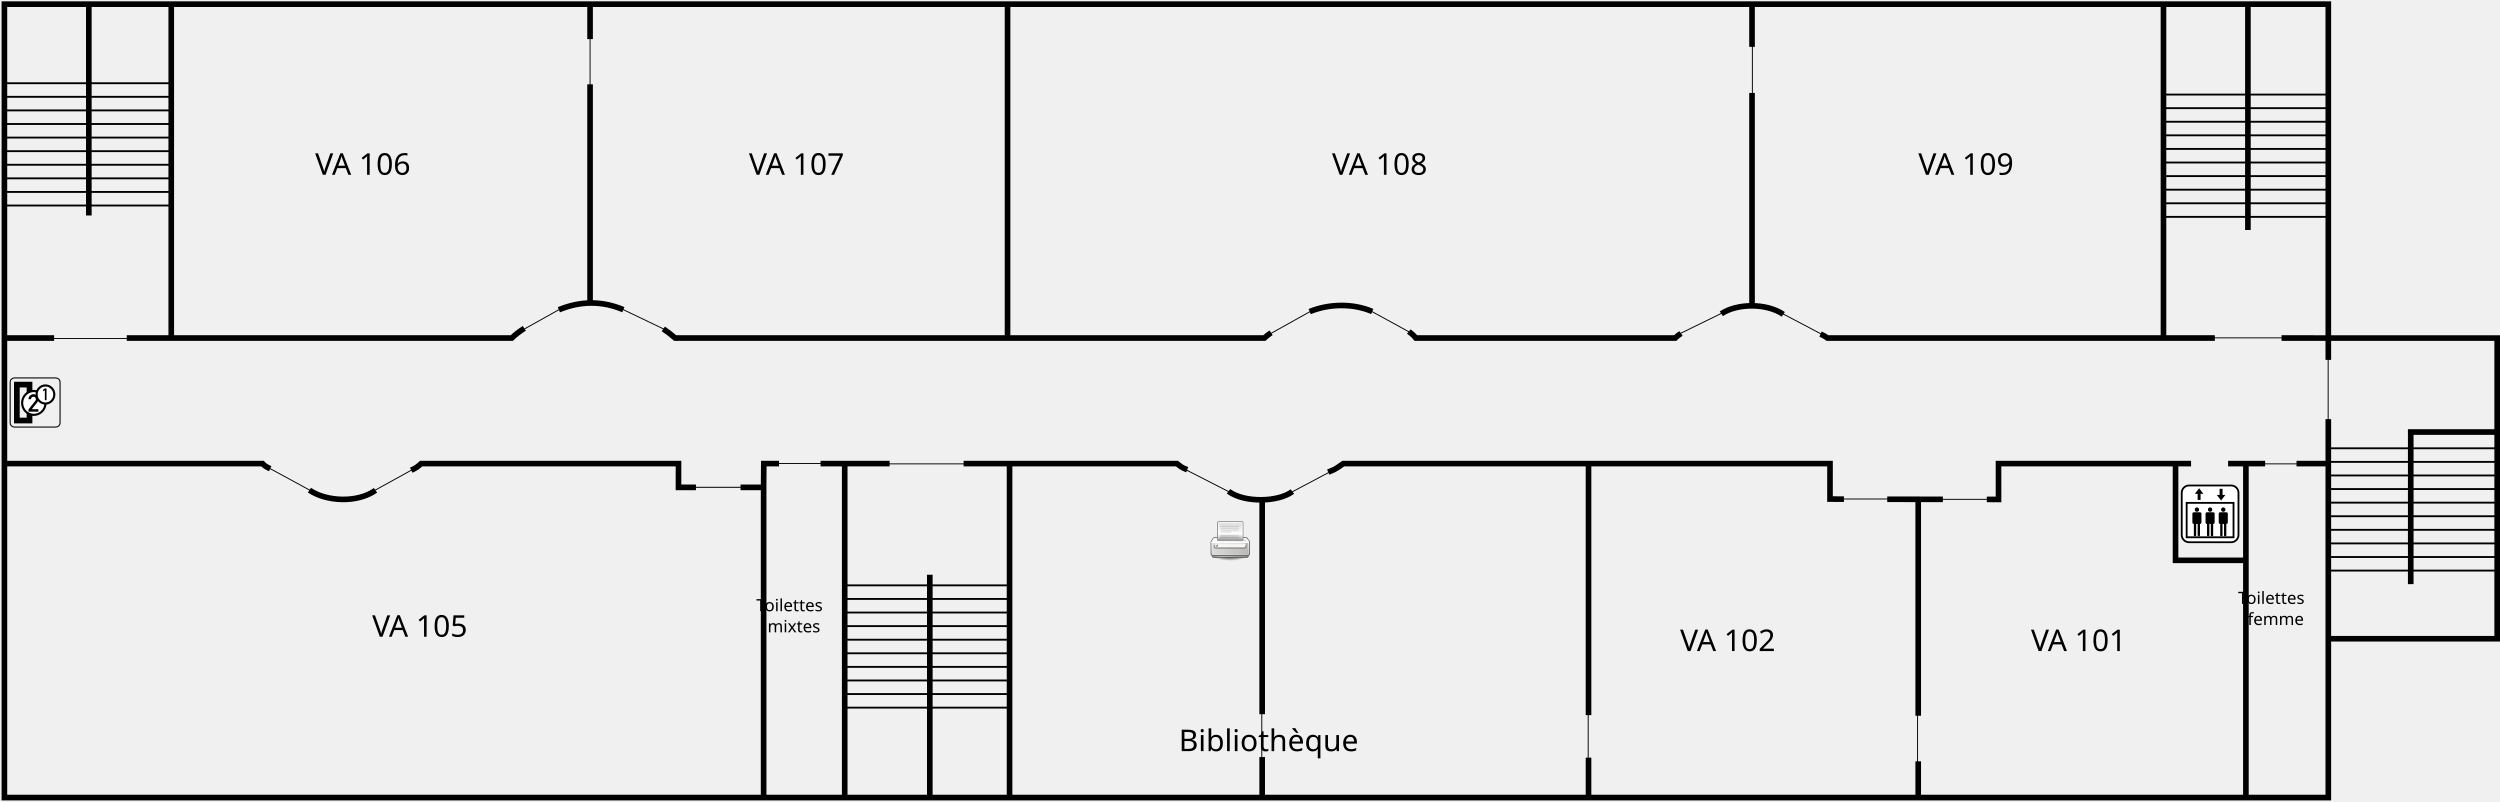
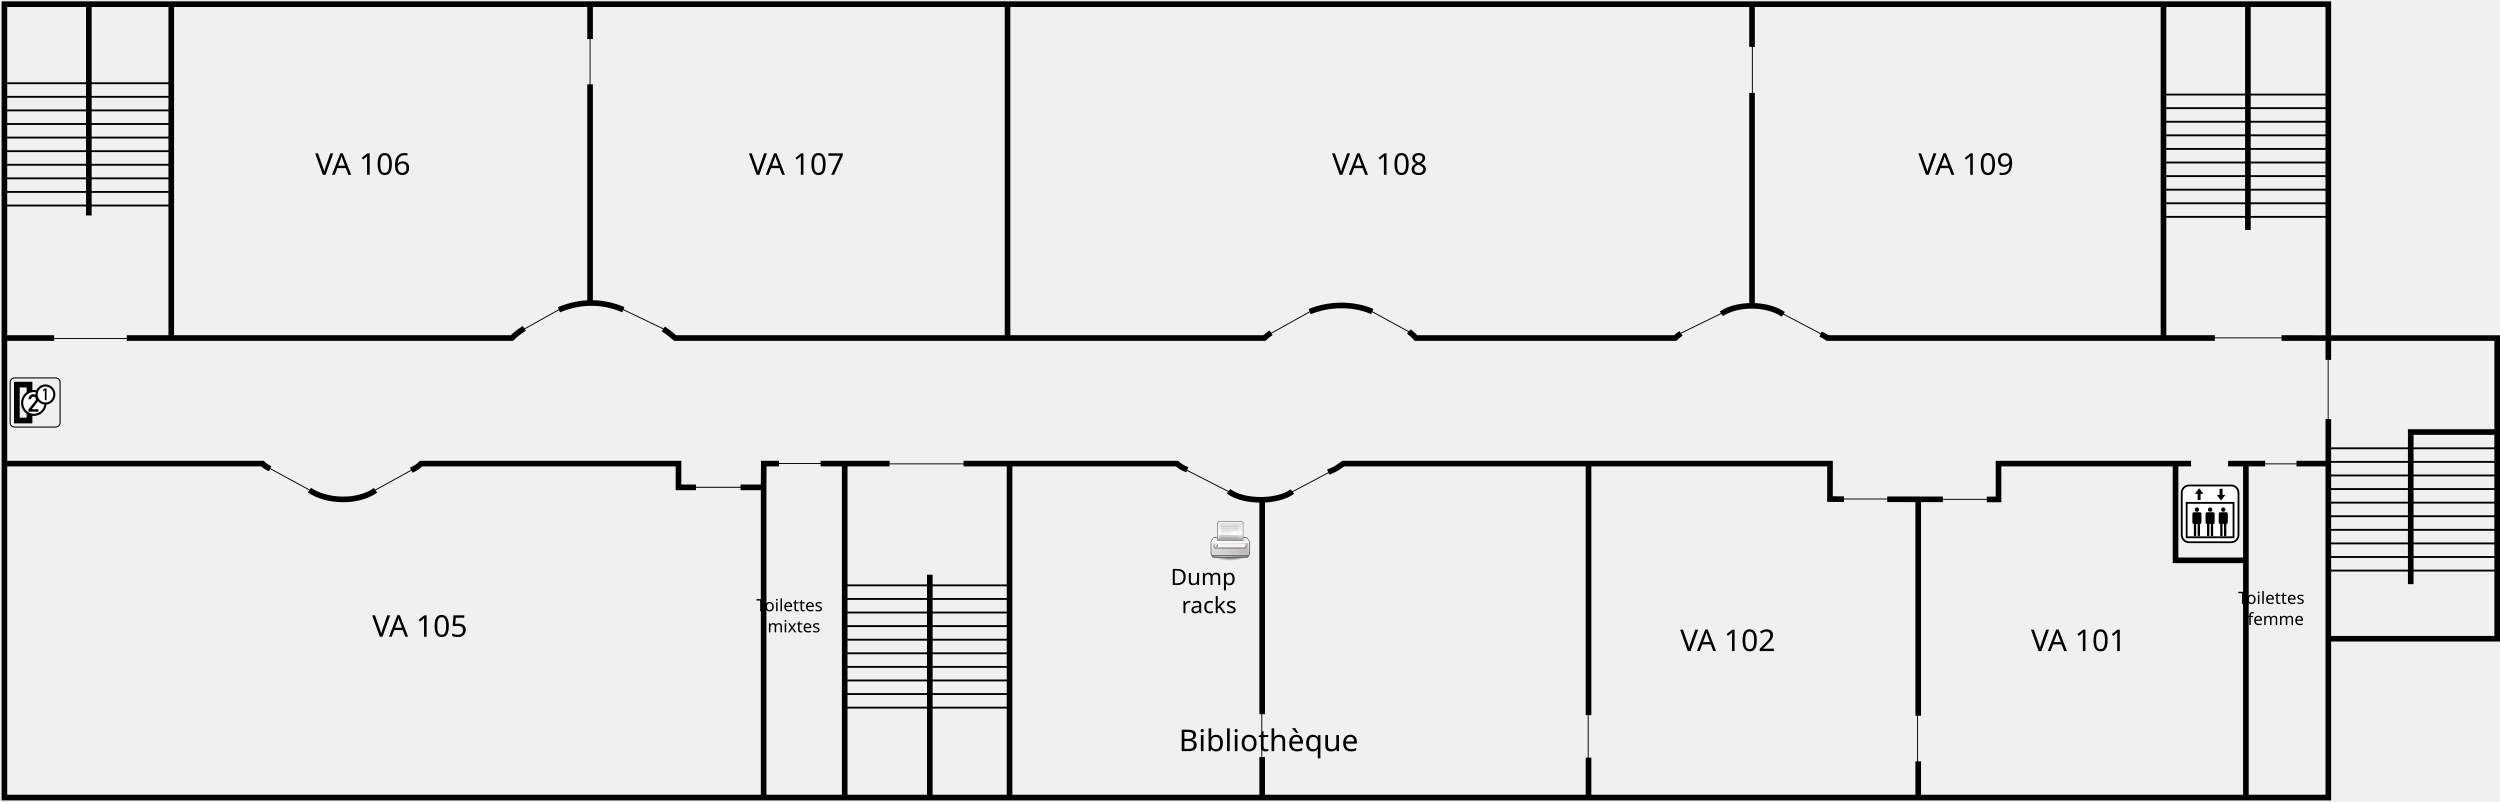
<svg xmlns="http://www.w3.org/2000/svg" xmlns:xlink="http://www.w3.org/1999/xlink" width="100%" height="100%" viewBox="0 0 2664.837 853.857" id="svg2" version="1.1">
  <defs id="defs4">
    <linearGradient xlink:href="#linearGradient4668" id="linearGradient1471" gradientUnits="userSpaceOnUse" gradientTransform="matrix(2.30272,0,0,0.437918,0,0.584034)" x1="1.846" y1="88.295" x2="18.972" y2="88.295" />
    <linearGradient xlink:href="#linearGradient4741" id="linearGradient1468" gradientUnits="userSpaceOnUse" gradientTransform="matrix(2.291824,0,0,0.434269,0.08855179,2)" x1="1.846" y1="88.295" x2="18.972" y2="88.295" />
    <linearGradient xlink:href="#linearGradient4762" id="linearGradient1464" gradientUnits="userSpaceOnUse" gradientTransform="matrix(1.492569,0,0,0.668741,0.08188072,2)" x1="15.388" y1="32.539" x2="15.488" y2="58.831" />
    <linearGradient xlink:href="#linearGradient259" id="linearGradient1459" gradientUnits="userSpaceOnUse" gradientTransform="matrix(0.94571,0,0,1.076032,0.05016683,4.095404)" x1="25.057" y1="3.679" x2="24.79" y2="25.247" />
    <linearGradient xlink:href="#linearGradient15662" id="linearGradient1456" gradientUnits="userSpaceOnUse" gradientTransform="matrix(1.198769,0,0,0.853565,-0.143086,2.034513)" x1="20.771" y1="25.14" x2="20.718" y2="19.337" />
    <linearGradient xlink:href="#linearGradient4688" id="linearGradient1453" gradientUnits="userSpaceOnUse" gradientTransform="matrix(2.369844,0,0,0.421969,0,2)" x1="9.732" y1="70.725" x2="9.705" y2="62.282" />
    <linearGradient xlink:href="#linearGradient4680" id="linearGradient1451" gradientUnits="userSpaceOnUse" gradientTransform="matrix(2.369844,0,0,0.421969,0,2)" x1="10.338" y1="64.652" x2="10.338" y2="54.136" />
    <linearGradient xlink:href="#linearGradient4733" id="linearGradient1447" gradientUnits="userSpaceOnUse" gradientTransform="matrix(2.772086,0,0,0.360739,0.618718,2.883883)" x1="9.87" y1="57.228" x2="9.913" y2="72.064" />
    <radialGradient xlink:href="#linearGradient4698" id="radialGradient1433" gradientUnits="userSpaceOnUse" cx="9.13" cy="26.926" fx="9.13" fy="26.926" r="2.123" />
    <linearGradient id="linearGradient15662">
      <stop style="stop-color:#ffffff;stop-opacity:0;" offset="0" id="stop15664" />
      <stop style="stop-color:#f8f8f8;stop-opacity:1;" offset="1" id="stop15666" />
    </linearGradient>
    <linearGradient id="linearGradient259">
      <stop style="stop-color:#e0e0e0;stop-opacity:1;" offset="0" id="stop260" />
      <stop id="stop4886" offset="0.405" style="stop-color:#ffffff;stop-opacity:1;" />
      <stop id="stop4884" offset="0.534" style="stop-color:#cdcdcd;stop-opacity:1;" />
      <stop style="stop-color:#494949;stop-opacity:1;" offset="1" id="stop261" />
    </linearGradient>
    <linearGradient id="linearGradient4668">
      <stop style="stop-color:#8e8d87;stop-opacity:1;" offset="0" id="stop4670" />
      <stop id="stop4676" offset="0.276" style="stop-color:#cbc9c1;stop-opacity:1;" />
      <stop style="stop-color:#8e8d87;stop-opacity:1;" offset="1" id="stop4672" />
    </linearGradient>
    <linearGradient id="linearGradient4680">
      <stop style="stop-color:#f7f6f5;stop-opacity:1;" offset="0" id="stop4682" />
      <stop style="stop-color:#f7f6f5;stop-opacity:0;" offset="1" id="stop4684" />
    </linearGradient>
    <linearGradient id="linearGradient4688">
      <stop style="stop-color:#666666;stop-opacity:1;" offset="0" id="stop4690" />
      <stop style="stop-color:#000000;stop-opacity:0;" offset="1" id="stop4692" />
    </linearGradient>
    <linearGradient id="linearGradient4698">
      <stop style="stop-color:#fffffd;stop-opacity:1;" offset="0" id="stop4700" />
      <stop id="stop4706" offset="0.5" style="stop-color:#bbbbb9;stop-opacity:1;" />
      <stop style="stop-color:#000000;stop-opacity:1;" offset="1" id="stop4702" />
    </linearGradient>
    <linearGradient id="linearGradient4733">
      <stop style="stop-color:#000000;stop-opacity:0.237;" offset="0" id="stop4735" />
      <stop style="stop-color:#000000;stop-opacity:0;" offset="1" id="stop4737" />
    </linearGradient>
    <linearGradient id="linearGradient4741">
      <stop style="stop-color:#dcdcda;stop-opacity:1;" offset="0" id="stop4743" />
      <stop style="stop-color:#bab9b7;stop-opacity:1;" offset="1" id="stop4745" />
    </linearGradient>
    <linearGradient id="linearGradient4762">
      <stop id="stop4764" offset="0" style="stop-color:#ffffff;stop-opacity:0.124;" />
      <stop style="stop-color:#ffffff;stop-opacity:1;" offset="0.103" id="stop4768" />
      <stop id="stop4766" offset="1" style="stop-color:#ffffff;stop-opacity:0;" />
    </linearGradient>
    <radialGradient gradientUnits="userSpaceOnUse" gradientTransform="matrix(1,0,0,0.333333,0,27.91667)" r="19.125" fy="41.875" fx="24" cy="41.875" cx="24" id="radialGradient7618" xlink:href="#linearGradient7612" />
    <linearGradient id="linearGradient7612">
      <stop id="stop7614" offset="0" style="stop-color:#000000;stop-opacity:1;" />
      <stop id="stop7616" offset="1" style="stop-color:#000000;stop-opacity:0;" />
    </linearGradient>
  </defs>
  <g id="layer1" transform="translate(398.9771,-162.2193)">
    <text xml:space="preserve" style="font-size:32px;font-style:normal;font-weight:normal;line-height:125%;letter-spacing:0px;word-spacing:0px;fill:#000000;fill-opacity:1;stroke:none;font-family:Sans" x="1765.917" y="856.215" id="text2992">
      <tspan id="tspan2994" x="1765.917" y="856.215">VA 101</tspan>
    </text>
    <text xml:space="preserve" style="font-size:32px;font-style:normal;font-weight:normal;line-height:125%;letter-spacing:0px;word-spacing:0px;fill:#000000;fill-opacity:1;stroke:none;font-family:Sans" x="1391.919" y="856.215" id="text2996">
      <tspan id="tspan2998" x="1391.919" y="856.215">VA 102</tspan>
    </text>
    <text xml:space="preserve" style="font-size:32px;font-style:normal;font-weight:normal;line-height:125%;letter-spacing:0px;word-spacing:0px;fill:#000000;fill-opacity:1;stroke:none;font-family:Sans" x="-2.286" y="840.934" id="text3000">
      <tspan id="tspan3002" x="-2.286" y="840.934">VA 105</tspan>
    </text>
    <text xml:space="preserve" style="font-size:32px;font-style:normal;font-weight:normal;line-height:125%;letter-spacing:0px;word-spacing:0px;fill:#000000;fill-opacity:1;stroke:none;font-family:Sans" x="1020.872" y="348.525" id="text3004">
      <tspan id="tspan3006" x="1020.872" y="348.525">VA 108</tspan>
    </text>
    <text xml:space="preserve" style="font-size:32px;font-style:normal;font-weight:normal;line-height:125%;letter-spacing:0px;word-spacing:0px;fill:#000000;fill-opacity:1;stroke:none;font-family:Sans" x="857.549" y="962.875" id="text3008">
      <tspan id="tspan3010" x="857.549" y="962.875">Bibliothèque</tspan>
    </text>
    <text xml:space="preserve" style="font-size:32px;font-style:normal;font-weight:normal;line-height:125%;letter-spacing:0px;word-spacing:0px;fill:#000000;fill-opacity:1;stroke:none;font-family:Sans" x="-63.001" y="348.525" id="text3012">
      <tspan id="tspan3014" x="-63.001" y="348.525">VA 106</tspan>
    </text>
    <text xml:space="preserve" style="font-size:32px;font-style:normal;font-weight:normal;line-height:125%;letter-spacing:0px;word-spacing:0px;fill:#000000;fill-opacity:1;stroke:none;font-family:Sans" x="399.366" y="348.525" id="text3016">
      <tspan id="tspan3018" x="399.366" y="348.525">VA 107</tspan>
    </text>
    <text xml:space="preserve" style="font-size:32px;font-style:normal;font-weight:normal;line-height:125%;letter-spacing:0px;word-spacing:0px;fill:#000000;fill-opacity:1;stroke:none;font-family:Sans" x="1645.855" y="348.525" id="text3020">
      <tspan id="tspan3022" x="1645.855" y="348.525">VA 109</tspan>
    </text>
    <text xml:space="preserve" style="font-size:18px;font-style:normal;font-weight:normal;text-align:center;line-height:125%;letter-spacing:0px;word-spacing:0px;text-anchor:middle;fill:#000000;fill-opacity:1;stroke:none;font-family:Sans" x="458.962" y="813.749" id="text3024">
      <tspan id="tspan3026" x="458.962" y="813.749">Toilettes</tspan>
      <tspan x="458.962" y="836.249" id="tspan3028">mixtes</tspan>
    </text>
    <text xml:space="preserve" style="font-size:18px;font-style:normal;font-weight:normal;text-align:center;line-height:125%;letter-spacing:0px;word-spacing:0px;text-anchor:middle;fill:#000000;fill-opacity:1;stroke:none;font-family:Sans" x="2038.464" y="805.934" id="text3030">
      <tspan id="tspan3032" x="2038.464" y="805.934">Toilettes</tspan>
      <tspan x="2038.464" y="828.434" id="tspan3034">femme</tspan>
    </text>
    <g id="g3114" transform="matrix(0.1560904,0,0,0.1560904,1925.622,678.7322)">
      <rect ry="50" rx="50" y="6.3" x="6.3" height="387.5" width="387.5" id="rectBordo" style="fill:#ffffff;fill-opacity:1;fill-rule:evenodd;stroke:#000000;stroke-width:12.5;stroke-miterlimit:4;stroke-opacity:1;stroke-dasharray:none" />
      <rect y="125" x="40" height="235" width="320" id="rectAscensore" style="fill:none;stroke:#000000;stroke-width:12.5;stroke-miterlimit:4;stroke-opacity:1;stroke-dasharray:none" />
      <g id="gUomini">
        <path id="pathUomo" d="m 200,156 c -8.3,0 -15,6.7 -15,15 0,8.3 6.7,15 15,15 8.3,0 15,-6.7 15,-15 0,-8.3 -6.7,-15 -15,-15 z m -20.7,33 c -5.7,0 -10.3,4.5 -10.3,10 l 0,60 c 0,5.5 4.3,10 10,10 l 0,77 c 0,4.4 3.6,8 8,8 4.4,0 8,-3.6 8,-8 l 0,-77 10,0 c 0,0 0,77 0,77 0,4.4 3.6,8 8,8 4.4,0 8,-3.6 8,-8 l 0,-77 c 5.7,0 10,-4.5 10,-10 l 0,-60 c 0,-5.5 -4.6,-10 -10.3,-10 l -41.4,0 z" style="fill:#000000;fill-opacity:1;fill-rule:evenodd;stroke:none" />
        <use x="-90" y="0" xlink:href="#pathUomo" id="useUomo2" width="400" height="400" />
        <use x="90" y="0" xlink:href="#pathUomo" id="useUomo3" width="400" height="400" />
      </g>
      <path id="pathFrecciaSu" d="m 96,63 29,-38 29,38 -19,0 0,42 -20,0 0,-42 -19,0 z" style="fill:#000000;fill-opacity:1;fill-rule:evenodd;stroke:none" />
      <use height="400" width="400" transform="scale(1,-1)" id="useFrecciaGiu" xlink:href="#pathFrecciaSu" y="-134" x="150" />
    </g>
    <g id="layer1-6" transform="matrix(0.1136988,0,0,0.1136988,-390.331,562.6931)">
      <rect rx="41.278" ry="38.939" y="21.021" x="19.202" height="460.303" width="467.824" id="rect2398" style="fill:none;stroke:#000000;stroke-width:10;stroke-miterlimit:4;stroke-opacity:1;stroke-dasharray:none" />
      <rect ry="0" rx="59.333" y="83.53" x="82.026" height="336.723" width="118.666" id="rect3170" style="fill:none;stroke:#000000;stroke-width:53.449;stroke-miterlimit:4;stroke-opacity:1;stroke-dasharray:none" />
      <path transform="matrix(2.202362,0,0,2.227341,-732.1924,-563.6541)" d="m 491.748,367.683 c 0,27.753 -22.298,50.252 -49.803,50.252 -27.505,0 -49.803,-22.498 -49.803,-50.252 0,-27.753 22.298,-50.252 49.803,-50.252 27.505,0 49.803,22.498 49.803,50.252 z" id="path3172" style="fill:#ffffff;fill-opacity:1;fill-rule:nonzero;stroke:#000000;stroke-width:9.03;stroke-miterlimit:4;stroke-opacity:1;stroke-dasharray:none" />
      <path id="text2388" d="m 191.226,337.432 0,-21.853 63.551,-79.495 c 2.453,-3.122 4.051,-5.983 4.794,-8.585 0.743,-2.601 1.115,-5.129 1.115,-7.582 -8e-5,-5.649 -2.007,-10.908 -6.021,-15.776 -4.014,-4.868 -9.477,-7.303 -16.39,-7.303 -6.318,1.4e-4 -11.725,2.1 -16.222,6.299 -4.497,4.2 -7.006,9.942 -7.526,17.226 l -23.302,0 c 0.074,-13.156 4.571,-24.25 13.491,-33.281 8.919,-9.031 19.511,-13.546 31.776,-13.546 13.528,1.7e-4 24.807,4.553 33.838,13.658 9.031,9.105 13.546,20.088 13.546,32.946 -10e-5,11.001 -3.233,20.515 -9.7,28.542 l -52.29,65.558 61.99,0 0,23.191 -92.651,0 z" style="font-size:228.338px;font-style:normal;font-variant:normal;font-weight:normal;font-stretch:normal;fill:#000000;fill-opacity:1;stroke:none;font-family:DIN 1451 Mittelschrift;-inkscape-font-specification:DIN 1451 Mittelschrift" />
      <path transform="matrix(1.359464,0,0,1.378738,-241.5892,-351.107)" d="m 496.235,382.49 c 0,33.948 -27.32,61.469 -61.02,61.469 -33.7,0 -61.02,-27.52 -61.02,-61.469 0,-33.948 27.32,-61.469 61.02,-61.469 33.7,0 61.02,27.52 61.02,61.469 z" id="path3176" style="fill:#ffffff;fill-opacity:1;fill-rule:nonzero;stroke:#000000;stroke-width:14.608;stroke-miterlimit:4;stroke-opacity:1;stroke-dasharray:none" />
      <path id="text2392" d="m 344.371,229.389 0,-93.365 -15.674,11.454 0,-16.729 15.674,-11.379 15.825,0 0,110.019 -15.825,0 z" style="font-size:154.327px;font-style:normal;font-variant:normal;font-weight:normal;font-stretch:normal;fill:#000000;fill-opacity:1;stroke:none;font-family:DIN 1451 Mittelschrift;-inkscape-font-specification:DIN 1451 Mittelschrift" />
    </g>
    <path style="fill:none;stroke:#000000;stroke-width:1px;stroke-linecap:butt;stroke-linejoin:miter;stroke-opacity:1" d="m 1293.929,923.076 0,49.107" id="path3227" />
    <path id="path3243" style="fill:none;stroke:#000000;stroke-width:1px;stroke-linecap:butt;stroke-linejoin:miter;stroke-opacity:1" d="M -0.357,685.398 41.071,662.541 M -112.5,660.934 l 44.643,24.286 m 408.214,-3.571 53.571,0 m 35.714,-25.357 48.214,0 m 69.643,0.357 82.5,0 m 316.008,265.152 0,50.76 m 30.778,-285.198 41.786,-22.143 m -153.929,-2.5 47.5,24.286 m 732.891,235.553 0,54.043 m 24.61,-282.096 51.786,0 m -157.857,-0.357 52.143,0 m 466.968,-150.398 0,67.175 m -69.468,45.722 38.571,0 M 1960,522.362 l 75.714,0 m -566.786,-312.5 0,53.929 m 31.653,232.482 42.679,22.476 m -152.28,-0.505 46.467,-22.728 m -375.524,-2.02 42.426,23.233 m -150.513,1.977 44.699,-24.958 m -734.786,-2.279 45.988,22.103 m -151.702,0.397 40,-22.321 M 230,201.291 l 0,53.571 m -574.286,268.214 82.857,0" />
    <path id="path3116" style="fill:none;stroke:#000000;stroke-width:2;stroke-linecap:butt;stroke-linejoin:miter;stroke-miterlimit:4;stroke-opacity:1;stroke-dasharray:none" d="m -394.107,381.291 178.571,0 m -178.75,-14.484 178.929,0 m -178.571,-14.484 178.214,0 m -178.75,-14.484 179.286,0 M -395,323.354 l 180.357,0 m -180.714,-14.484 181.071,0 m -181.071,-14.484 181.071,0 M -395,279.902 l 180.357,0 m -180.893,-14.484 181.429,0 M -393.75,250.934 l 177.857,0" />
    <path id="path3116-3" style="fill:none;stroke:#000000;stroke-width:2;stroke-linecap:butt;stroke-linejoin:miter;stroke-miterlimit:4;stroke-opacity:1;stroke-dasharray:none" d="m 1908.967,393.382 173.214,0 m -173.393,-14.484 173.571,0 m -173.214,-14.484 172.857,0 m -173.393,-14.484 173.929,0 m -174.464,-14.484 175,0 m -175.357,-14.484 175.714,0 m -175.714,-14.484 175.714,0 m -175.357,-14.484 175,0 m -175.536,-14.484 176.071,0 m -174.286,-14.484 172.5,0" />
    <path id="path3905" style="fill:none;stroke:#000000;stroke-width:6;stroke-linecap:butt;stroke-linejoin:miter;stroke-miterlimit:4;stroke-opacity:1;stroke-dasharray:none" d="m 1997.143,167.362 0,240 m -1405,604.286 0,-236.786 M 415,1012.302 415,681.945 m 86.429,329.703 c 0,-12.857 0,-357.857 0,-357.857 m 175.714,2.143 0,357.143 m 269.286,-0.714 0,-43.171 m 0,-45.671 0,-228.842 m 347.857,314.827 0,-39.643 m 0,-45.357 0,-270.714 m 351.429,358.571 0,-38.602 m 0,-48.602 0,-231.49 M 1995,759.505 l -75,0 0,-103.571 m 75,-0.714 0,355.714 m -87.857,-844.286 0,355.714 m -438.572,-355.714 0,45.536 m 0,49.107 0,226.277 M 675,165.934 675,522.362 M 230,166.648 l 0,37.188 m 0,48.299 0,235.227 m -534.286,-322.143 0,226.689 m 87.857,129.74 0,-355 m 2297.343,489.734 -31.946,0 m -33.461,0 -39.472,0 m -39.472,0 -205.26,0 0.01,38.216 -12.479,-0.051 m -46.824,-0.051 -59.304,-0.102 m -46.172,-0.102 -14.857,-0.102 0.017,-37.806 -518.81,0 c -10.638,7.612 -9.513,6.116 -16.059,9.081 m -38.237,20.712 c -14.502,11.143 -50.835,12.428 -68.037,-0.245 m -44.007,-23.059 c -6.254,-2.394 -6.87,-3.289 -10.942,-6.489 l -227.443,0 m -78.872,0 -73.578,0 m -44.292,0 -16.231,0 -0.209,25.328 -24.565,0 m -47.539,0 -18.611,0 -6.9e-4,-25.328 -274.256,0 c -5.2,4.569 -5.168,4.256 -10.619,7.086 M 1.301,684.868 c -19.29,13.756 -52.373,12.12 -70.428,-0.167 m -41.827,-22.887 c -3.593,-1.654 -5.693,-2.735 -8.242,-5.432 l -276.782,0 m 1.515,-133.845 53.191,0 m 77.435,0 410.438,0 c 4.63,-4.258 6.436,-5.786 13.277,-10.347 m 36.882,-19.798 c 23.382,-9.595 46.281,-9.535 68.711,-0.083 m 42.6,20.507 c 8.079,5.661 4.996,3.513 12.592,9.721 l 628.125,0 c 2.846,-2.536 3.323,-3.083 7.099,-5.599 m 41.18,-22.588 c 20.428,-8.317 45.794,-9.035 66.685,-0.102 m 38.977,21.331 c 3.785,3.161 4.01,2.848 7.494,6.957 l 276.435,0 c 3.569,-3.267 2.665,-2.441 6.198,-4.867 m 42.998,-20.99 c 16.945,-11.306 48.281,-11.469 66.025,0.599 m 39.71,21.029 c 3.886,1.734 3.749,1.9 7.356,4.229 l 412.963,0 m 71.121,0 49.743,0.029 180.088,0.029 0,320.482 -180.714,0 m 0.712,-234.072 0,403.358 -2477.141,10e-5 -0.002,-845.714 2477.143,0 0,379.168 m 87.858,239.054 0,-162.14 93.071,0" />
    <path id="path3116-3-4" style="fill:none;stroke:#000000;stroke-width:2;stroke-linecap:butt;stroke-linejoin:miter;stroke-miterlimit:4;stroke-opacity:1;stroke-dasharray:none" d="m 2083.937,770.428 178.571,0 m -178.75,-14.484 178.929,0 m -178.571,-14.484 178.214,0 m -178.75,-14.484 179.286,0 m -179.821,-14.484 180.357,0 m -180.714,-14.484 181.071,0 m -181.071,-14.484 181.071,0 m -180.714,-14.484 180.357,0 m -180.893,-14.484 181.429,0 m -179.643,-14.484 177.857,0" />
    <path id="path3116-3-6" style="fill:none;stroke:#000000;stroke-width:2;stroke-linecap:butt;stroke-linejoin:miter;stroke-miterlimit:4;stroke-opacity:1;stroke-dasharray:none" d="m 502.159,916.52 173.571,0 m -173.75,-14.484 173.929,0 m -173.571,-14.484 173.214,0 m -173.75,-14.484 174.286,0 m -174.821,-14.484 175.357,0 m -175.714,-14.484 176.071,0 m -176.071,-14.484 176.071,0 m -175.714,-14.484 175.357,0 m -175.893,-14.484 176.429,0 m -174.643,-14.484 172.857,0" />
    <g id="layer1-7" transform="translate(888.4507,713.812)">
      <path transform="translate(-0.311919,-2.006728)" d="M 43.125,41.875 C 43.125,45.396 34.562,48.25 24,48.25 13.438,48.25 4.875,45.396 4.875,41.875 4.875,38.354 13.438,35.5 24,35.5 c 10.562,0 19.125,2.854 19.125,6.375 z" id="path7610" style="color:#000000;fill:url(#radialGradient7618);fill-opacity:1;fill-rule:nonzero;stroke:none;stroke-width:4;marker:none;visibility:visible;display:inline;overflow:visible" />
      <rect style="fill:url(#linearGradient1471);fill-opacity:1;stroke:#595959;stroke-width:1;stroke-miterlimit:4;stroke-opacity:1" id="rect4652" width="38.438" height="6.492" x="4.75" y="36.004" rx="1.712" ry="1.712" />
      <path style="color:#000000;fill:url(#linearGradient1468);fill-opacity:1;fill-rule:nonzero;stroke:#676767;stroke-width:1;stroke-linecap:butt;stroke-linejoin:miter;stroke-miterlimit:4;stroke-opacity:1;stroke-dashoffset:0;marker:none;visibility:visible;display:inline;overflow:visible" d="m 7.131,21.5 33.74,0 c 0.385,0 0.877,0.288 1.18,0.724 0.303,0.436 1.736,2.61 2.058,3.074 0.322,0.464 0.393,0.904 0.393,1.476 l 0,12.077 c 0,0.914 -0.732,1.649 -1.641,1.649 l -37.721,0 c -0.909,0 -1.641,-0.735 -1.641,-1.649 l 0,-12.077 c 0,-0.494 0.101,-1.202 0.446,-1.653 0.436,-0.569 1.604,-2.548 1.913,-2.968 C 6.166,21.733 6.732,21.5 7.131,21.5 z" id="rect4609" />
      <path style="fill:#fbfbfb;fill-opacity:1;fill-rule:evenodd;stroke:none" d="m 7.425,21.976 c -0.503,0 -1.12,0.078 -1.37,0.491 l -1.9,3.138 c -0.282,0.466 0.034,1.263 0.933,1.263 l 37.643,0 c 1.31,0 1.22,-1.01 0.933,-1.44 l -1.768,-2.652 c -0.321,-0.481 -0.437,-0.801 -1.237,-0.801 l -33.234,0 z" id="path4718" />
      <path id="path4750" d="m 7.605,22.446 32.827,0 c 0.366,0 0.833,0.273 1.121,0.686 0.288,0.413 1.296,2.03 1.602,2.469 0.306,0.439 0.436,0.856 0.436,1.398 l 0,11.281 c 0,0.865 -0.134,1.249 -0.997,1.249 l -37.062,0 c -0.864,0 -1.06,-0.384 -1.06,-1.249 l 0,-11.281 c 0,-0.468 0.221,-1.139 0.549,-1.566 C 5.435,24.894 6.104,23.462 6.397,23.064 6.689,22.667 7.227,22.446 7.605,22.446 z" style="color:#000000;fill:none;stroke:url(#linearGradient1464);stroke-width:0.947;stroke-linecap:butt;stroke-linejoin:miter;stroke-miterlimit:4;stroke-opacity:1;stroke-dashoffset:0;marker:none;visibility:visible;display:inline;overflow:visible" />
      <path style="color:#000000;fill:url(#linearGradient1459);fill-opacity:1;fill-rule:nonzero;stroke:#898989;stroke-width:1;stroke-linecap:round;stroke-linejoin:miter;stroke-miterlimit:4;stroke-opacity:1;stroke-dashoffset:0;marker:none;visibility:visible;display:block;overflow:visible" d="m 11.673,4.5 24.652,0 c 0.651,0 1.175,0.51 1.175,1.144 l 0,18.704 -27.001,0 0,-18.704 c 0,-0.634 0.524,-1.144 1.175,-1.144 z" id="rect15391" />
      <rect rx="0.177" ry="0.177" y="5.499" x="11.499" height="18.836" width="25.001" id="rect15660" style="color:#000000;fill:none;stroke:url(#linearGradient1456);stroke-width:1;stroke-linecap:round;stroke-linejoin:round;stroke-miterlimit:4;stroke-opacity:1;stroke-dashoffset:0;marker:none;visibility:visible;display:block;overflow:visible" />
      <rect style="fill:url(#linearGradient1451);fill-opacity:1;stroke:url(#linearGradient1453);stroke-width:1;stroke-miterlimit:4;stroke-opacity:1" id="rect4678" width="33.75" height="5.188" x="6.875" y="27.375" rx="1.712" ry="1.712" />
      <path style="fill:url(#radialGradient1433);fill-opacity:1;stroke:none" id="path4696" d="m 10.872,27.626 c 0,0.708 -0.574,1.282 -1.282,1.282 -0.708,0 -1.282,-0.574 -1.282,-1.282 0,-0.708 0.574,-1.282 1.282,-1.282 0.708,0 1.282,0.574 1.282,1.282 z" transform="translate(0,2)" />
      <path style="opacity:0.366;fill:url(#linearGradient1447);fill-opacity:1;fill-rule:evenodd;stroke:none" d="m 11.744,25.416 25.562,0.062 c 0.687,0.002 0.988,-0.371 0.938,-1 l -0.125,-1.562 1.866,0 c 0.812,0 0.99,0.193 1.188,0.562 l 0.5,0.938 c 0.527,0.988 1.811,1.974 0.498,1.974 -4.503,0 -28.177,-0.349 -30.427,-0.974 z" id="path4731" />
      <path id="path4760" d="m 43.489,26.5 -38.978,0" style="fill:none;stroke:#ffffff;stroke-width:1px;stroke-linecap:round;stroke-linejoin:round;stroke-opacity:1" />
      <g id="g4849" style="opacity:0.436" transform="translate(0,2)">
        <rect style="color:#000000;fill:#000000;fill-opacity:0.292;fill-rule:nonzero;stroke:none;stroke-width:1;marker:none;visibility:visible;display:inline;overflow:visible" id="rect4833" width="19" height="1" x="14" y="7" />
        <rect y="9" x="14" height="1" width="19" id="rect4835" style="color:#000000;fill:#000000;fill-opacity:0.292;fill-rule:nonzero;stroke:none;stroke-width:1;marker:none;visibility:visible;display:inline;overflow:visible" />
        <rect style="color:#000000;fill:#000000;fill-opacity:0.292;fill-rule:nonzero;stroke:none;stroke-width:1;marker:none;visibility:visible;display:inline;overflow:visible" id="rect4837" width="19" height="1" x="14" y="11" />
        <rect y="13" x="14" height="1" width="11" id="rect4839" style="color:#000000;fill:#000000;fill-opacity:0.292;fill-rule:nonzero;stroke:none;stroke-width:1;marker:none;visibility:visible;display:inline;overflow:visible" />
        <rect y="17" x="14" height="1" width="19" id="rect4843" style="color:#000000;fill:#000000;fill-opacity:0.292;fill-rule:nonzero;stroke:none;stroke-width:1;marker:none;visibility:visible;display:inline;overflow:visible" />
        <rect style="color:#000000;fill:#000000;fill-opacity:0.292;fill-rule:nonzero;stroke:none;stroke-width:1;marker:none;visibility:visible;display:inline;overflow:visible" id="rect4845" width="19" height="1" x="14" y="19" />
      </g>
    </g>
+     <text xml:space="preserve" style="font-size:24px;font-style:normal;font-weight:normal;text-align:center;line-height:125%;letter-spacing:0px;word-spacing:0px;text-anchor:middle;fill:#000000;fill-opacity:1;stroke:none;font-family:Sans" x="905.441" y="785.791" id="text3101">
+       <tspan id="tspan3103" x="905.441" y="785.791">Dump</tspan>
+       <tspan x="905.441" y="815.791" id="tspan3105">racks</tspan>
+     </text>
  </g>
</svg>
